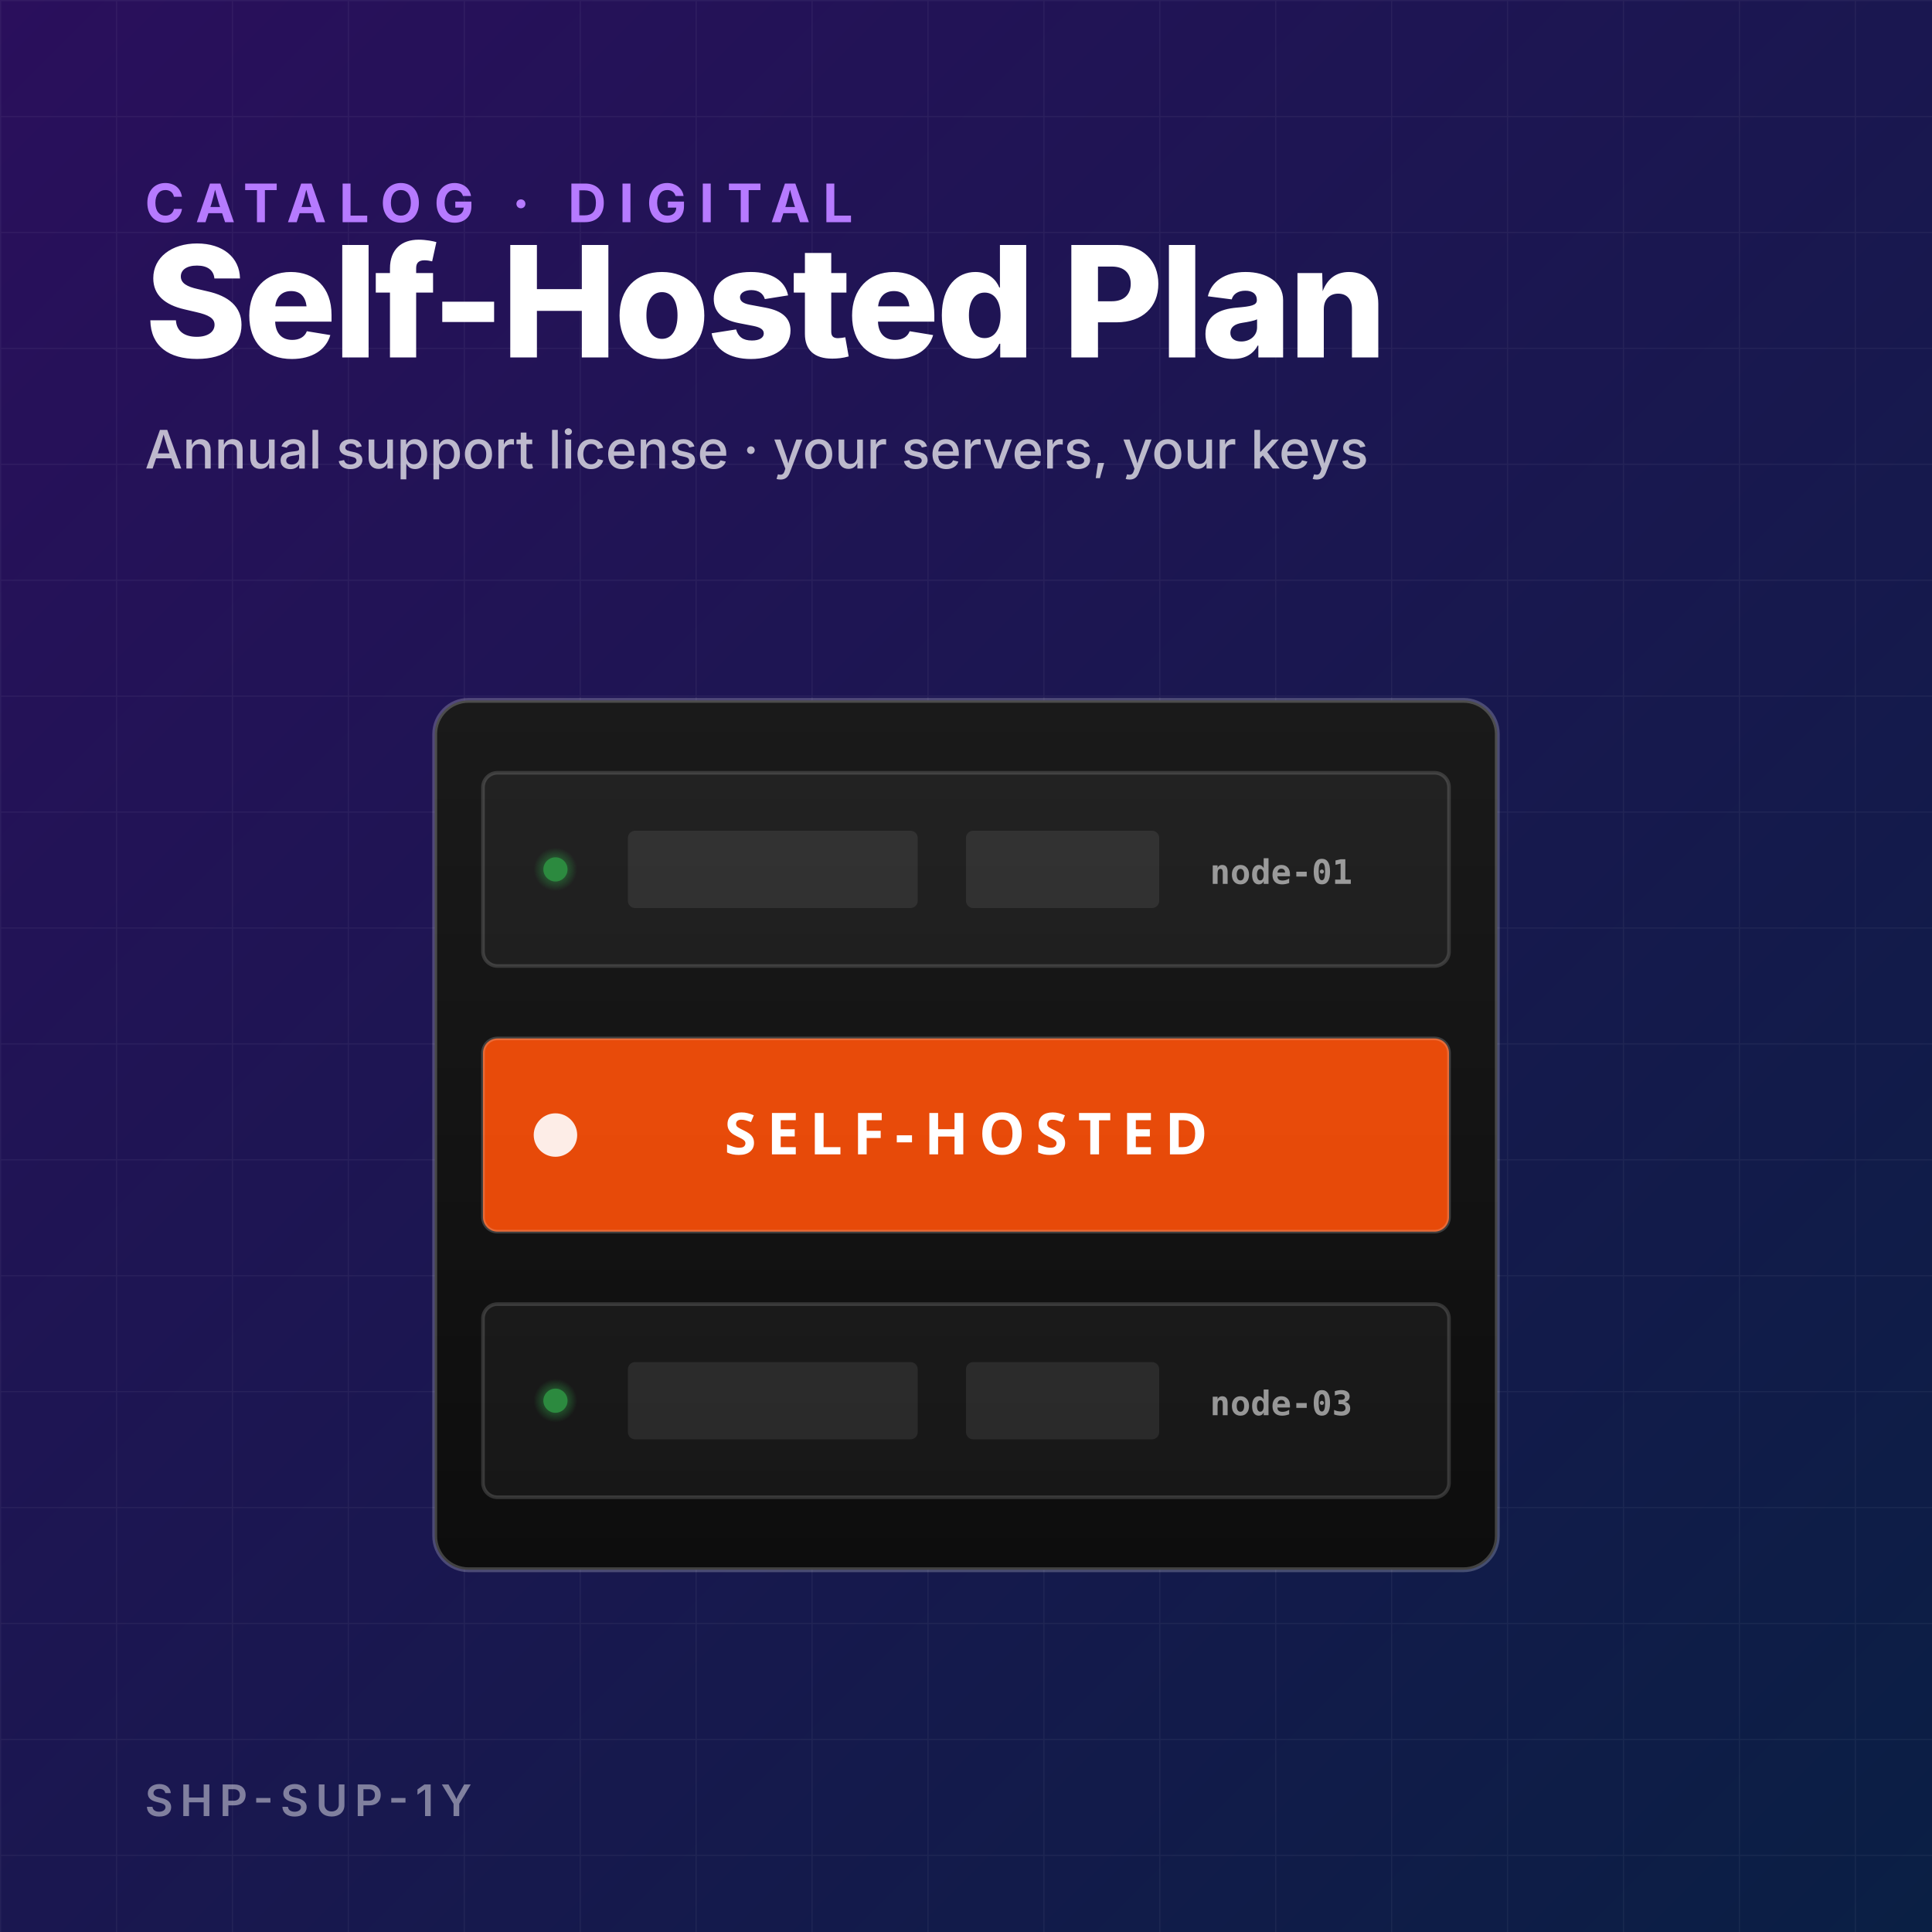
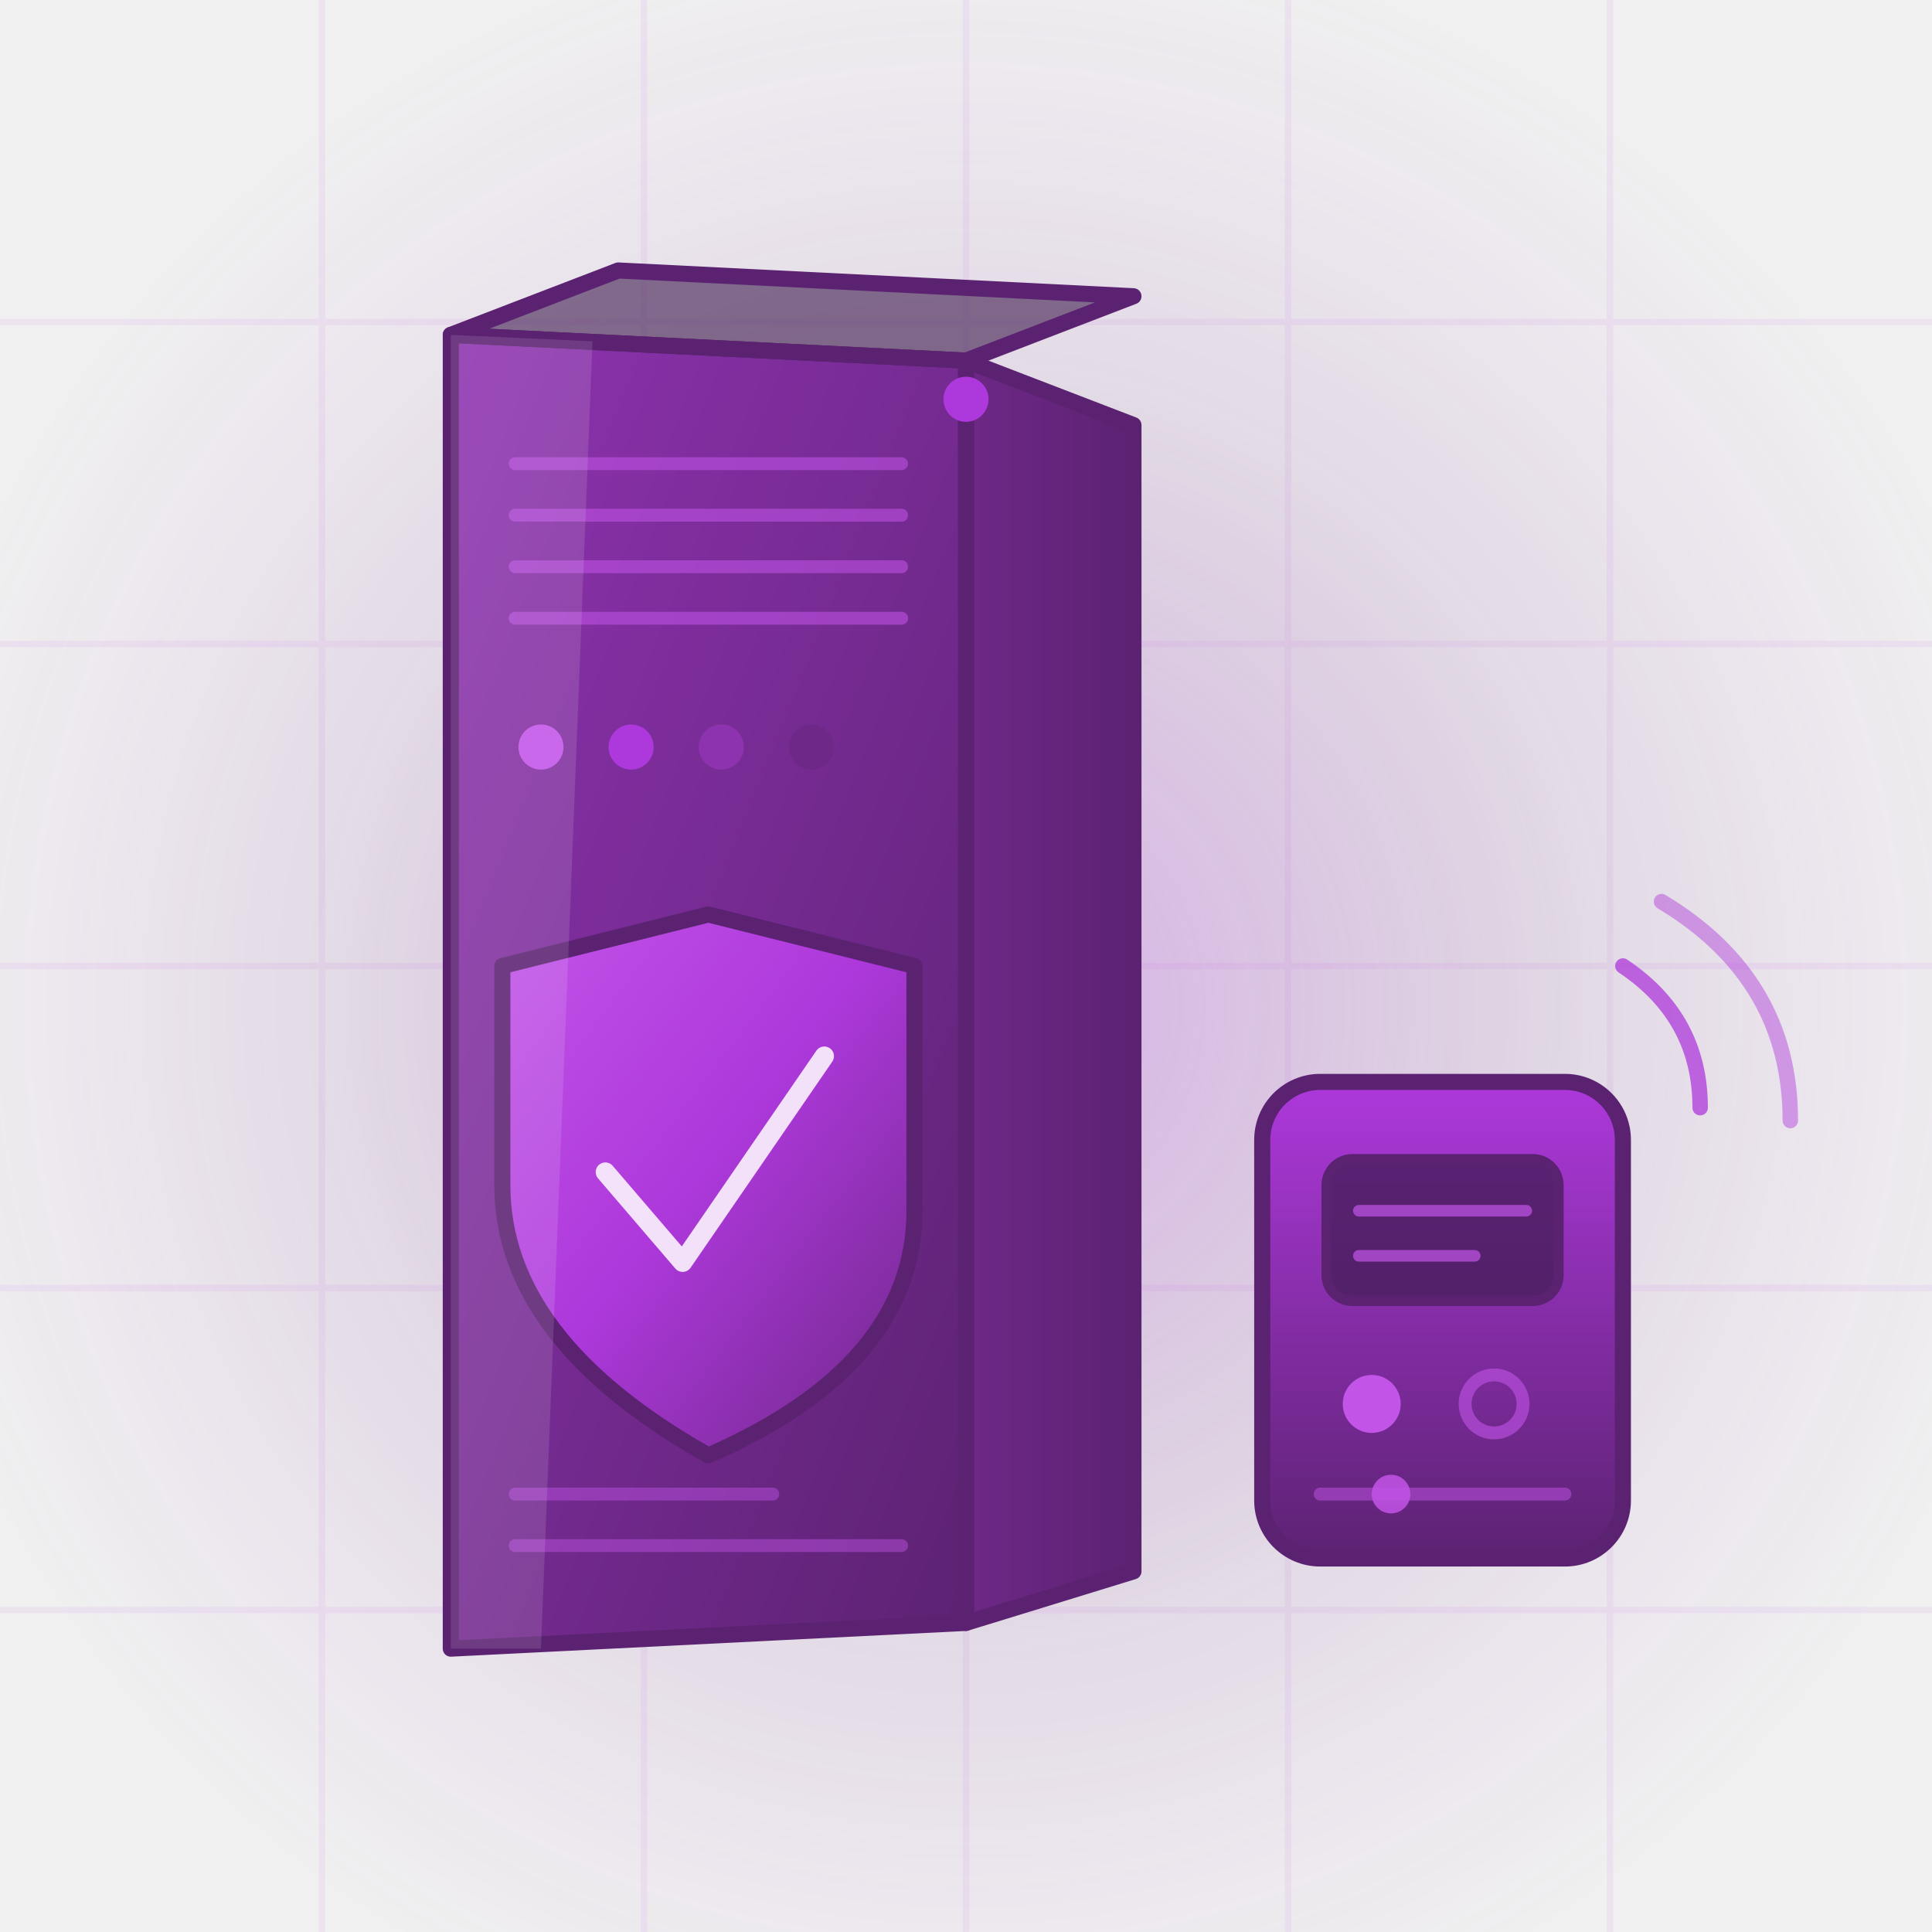
- <svg xmlns="http://www.w3.org/2000/svg" viewBox="0 0 800 800" role="img" aria-label="Self-Hosted Plan — annual support license for self-hosted blamejs deployments">
+ <svg xmlns="http://www.w3.org/2000/svg" viewBox="0 0 300 300" role="img" aria-label="Self-Hosted Plan" color="#C254E8">
  <defs>
-     <linearGradient id="g" x1="0" y1="0" x2="1" y2="1">
-       <stop offset="0%" stop-color="#2a0f5c" />
-       <stop offset="100%" stop-color="#0a1f44" />
+     <radialGradient id="shGlow" cx="50%" cy="52%" r="56%">
+       <stop offset="0%" stop-color="#AD38DB" stop-opacity="0.34" />
+       <stop offset="58%" stop-color="#732A8D" stop-opacity="0.11" />
+       <stop offset="100%" stop-color="#AD38DB" stop-opacity="0" />
+     </radialGradient>
+     <linearGradient id="shTower" x1="0" y1="0" x2="1" y2="1">
+       <stop offset="0%" stop-color="#8E33B0" />
+       <stop offset="100%" stop-color="#5C2272" />
    </linearGradient>
-     <linearGradient id="server" x1="0" y1="0" x2="0" y2="1">
-       <stop offset="0%" stop-color="#1a1a1a" />
-       <stop offset="100%" stop-color="#0d0d0d" />
+     <linearGradient id="shTowerSide" x1="0" y1="0" x2="1" y2="0">
+       <stop offset="0%" stop-color="#6E2887" />
+       <stop offset="100%" stop-color="#5C2272" />
    </linearGradient>
-     <radialGradient id="led" cx="0.5" cy="0.5" r="0.5">
-       <stop offset="0%" stop-color="#2c8a3f" stop-opacity="1" />
-       <stop offset="100%" stop-color="#2c8a3f" stop-opacity="0" />
-     </radialGradient>
-     <pattern id="grid" width="48" height="48" patternUnits="userSpaceOnUse">
-       <path d="M48 0H0V48" fill="none" stroke="rgba(255,255,255,0.05)" stroke-width="1" />
-     </pattern>
+     <linearGradient id="shShield" x1="0" y1="0" x2="1" y2="1">
+       <stop offset="0%" stop-color="#C254E8" />
+       <stop offset="48%" stop-color="#AD38DB" />
+       <stop offset="100%" stop-color="#6E2887" />
+     </linearGradient>
+     <linearGradient id="shPager" x1="0" y1="0" x2="0" y2="1">
+       <stop offset="0%" stop-color="#AD38DB" />
+       <stop offset="100%" stop-color="#5C2272" />
+     </linearGradient>
  </defs>
-   <rect width="800" height="800" fill="url(#g)" />
-   <rect width="800" height="800" fill="url(#grid)" />
-   <g transform="translate(400,470)">
-     <rect x="-220" y="-180" width="440" height="360" rx="14" fill="url(#server)" stroke="rgba(255,255,255,0.22)" stroke-width="2" />
-     <g transform="translate(0,-110)">
-       <rect x="-200" y="-40" width="400" height="80" rx="6" fill="rgba(255,255,255,0.04)" stroke="rgba(255,255,255,0.15)" stroke-width="1.5" />
-       <circle cx="-170" cy="0" r="9" fill="url(#led)" />
-       <circle cx="-170" cy="0" r="5" fill="#2c8a3f" />
-       <rect x="-140" y="-16" width="120" height="32" rx="3" fill="rgba(255,255,255,0.08)" />
-       <rect x="0" y="-16" width="80" height="32" rx="3" fill="rgba(255,255,255,0.08)" />
-       <text x="160" y="6" font-family="ui-monospace, SF Mono, Consolas, monospace" font-size="14" font-weight="700" fill="rgba(255,255,255,0.55)" text-anchor="end">node-01</text>
-     </g>
-     <g transform="translate(0,0)">
-       <rect x="-200" y="-40" width="400" height="80" rx="6" fill="#fa4f09" opacity="0.92" stroke="rgba(255,255,255,0.2)" stroke-width="1.5" />
-       <circle cx="-170" cy="0" r="9" fill="rgba(255,255,255,0.9)" />
-       <text x="0" y="8" font-family="ui-sans-serif, system-ui, sans-serif" font-size="24" font-weight="800" letter-spacing="0.18em" fill="#ffffff" text-anchor="middle">SELF-HOSTED</text>
-     </g>
-     <g transform="translate(0,110)">
-       <rect x="-200" y="-40" width="400" height="80" rx="6" fill="rgba(255,255,255,0.04)" stroke="rgba(255,255,255,0.15)" stroke-width="1.5" />
-       <circle cx="-170" cy="0" r="9" fill="url(#led)" />
-       <circle cx="-170" cy="0" r="5" fill="#2c8a3f" />
-       <rect x="-140" y="-16" width="120" height="32" rx="3" fill="rgba(255,255,255,0.08)" />
-       <rect x="0" y="-16" width="80" height="32" rx="3" fill="rgba(255,255,255,0.08)" />
-       <text x="160" y="6" font-family="ui-monospace, SF Mono, Consolas, monospace" font-size="14" font-weight="700" fill="rgba(255,255,255,0.55)" text-anchor="end">node-03</text>
-     </g>
+   <rect width="300" height="300" fill="url(#shGlow)" />
+   <g stroke="currentColor" stroke-opacity="0.08" stroke-width="1">
+     <path d="M0 50 H300 M0 100 H300 M0 150 H300 M0 200 H300 M0 250 H300 M50 0 V300 M100 0 V300 M150 0 V300 M200 0 V300 M250 0 V300" />
  </g>
-   <g font-family="ui-sans-serif, system-ui, -apple-system, Segoe UI, sans-serif" fill="#ffffff">
-     <text x="60" y="92" font-size="22" font-weight="700" letter-spacing="0.24em" fill="#b67aff">CATALOG · DIGITAL</text>
-     <text x="60" y="148" font-size="64" font-weight="800" letter-spacing="-0.02em">Self-Hosted Plan</text>
-     <text x="60" y="194" font-size="22" font-weight="500" fill="rgba(255,255,255,0.7)">Annual support license · your servers, your keys</text>
-     <text x="60" y="752" font-size="18" font-weight="600" letter-spacing="0.16em" fill="rgba(255,255,255,0.45)">SHP-SUP-1Y</text>
+   <g stroke="#5C2272" stroke-width="2.5" stroke-linejoin="round">
+     <path d="M150 56 L176 66 L176 244 L150 252 Z" fill="url(#shTowerSide)" />
+     <path d="M70 52 L150 56 L150 252 L70 256 Z" fill="url(#shTower)" />
+     <path d="M70 52 L96 42 L176 46 L150 56 Z" fill="#3d1a4d" fill-opacity="0.6" />
  </g>
+   <g stroke="currentColor" stroke-opacity="0.55" stroke-width="2" stroke-linecap="round">
+     <path d="M80 72 H140 M80 80 H140 M80 88 H140 M80 96 H140" />
+   </g>
+   <g>
+     <circle cx="84" cy="116" r="3.5" fill="#C254E8" />
+     <circle cx="98" cy="116" r="3.5" fill="#AD38DB" />
+     <circle cx="112" cy="116" r="3.5" fill="#8E33B0" />
+     <circle cx="126" cy="116" r="3.5" fill="#6E2887" />
+   </g>
+   <g stroke="#5C2272" stroke-width="2.5" stroke-linejoin="round">
+     <path d="M110 142 L142 150 L142 188 Q142 212 110 226 Q78 208 78 184 L78 150 Z" fill="url(#shShield)" />
+     <path d="M94 182 L106 196 L128 164" fill="none" stroke="#ffffff" stroke-opacity="0.85" stroke-width="3" stroke-linecap="round" stroke-linejoin="round" />
+   </g>
+   <g stroke="currentColor" stroke-opacity="0.45" stroke-width="2" stroke-linecap="round">
+     <path d="M80 240 H140 M80 232 H120" />
+   </g>
+   <g stroke="#5C2272" stroke-width="2.5" stroke-linejoin="round">
+     <rect x="196" y="168" width="56" height="74" rx="9" fill="url(#shPager)" />
+     <rect x="206" y="180" width="36" height="22" rx="4" fill="#3d1a4d" fill-opacity="0.7" stroke="#5C2272" stroke-width="1.6" />
+   </g>
+   <g stroke="currentColor" stroke-opacity="0.7" stroke-width="1.8" stroke-linecap="round">
+     <path d="M211 188 H237 M211 195 H229" />
+   </g>
+   <g>
+     <circle cx="213" cy="218" r="4.5" fill="#C254E8" />
+     <circle cx="232" cy="218" r="4.5" fill="none" stroke="currentColor" stroke-opacity="0.6" stroke-width="2" />
+     <path d="M205 232 H243" stroke="currentColor" stroke-opacity="0.5" stroke-width="2" stroke-linecap="round" />
+   </g>
+   <g fill="none" stroke="#AD38DB" stroke-width="2.4" stroke-linecap="round">
+     <path d="M252 150 Q264 158 264 172" stroke-opacity="0.75" />
+     <path d="M258 140 Q278 152 278 174" stroke-opacity="0.45" />
+   </g>
+   <path d="M70 52 L92 53 L84 256 L70 256 Z" fill="#ffffff" fill-opacity="0.12" />
+   <circle cx="150" cy="62" r="3.5" fill="#AD38DB" />
+   <circle cx="216" cy="232" r="3" fill="#C254E8" fill-opacity="0.85" />
</svg>
